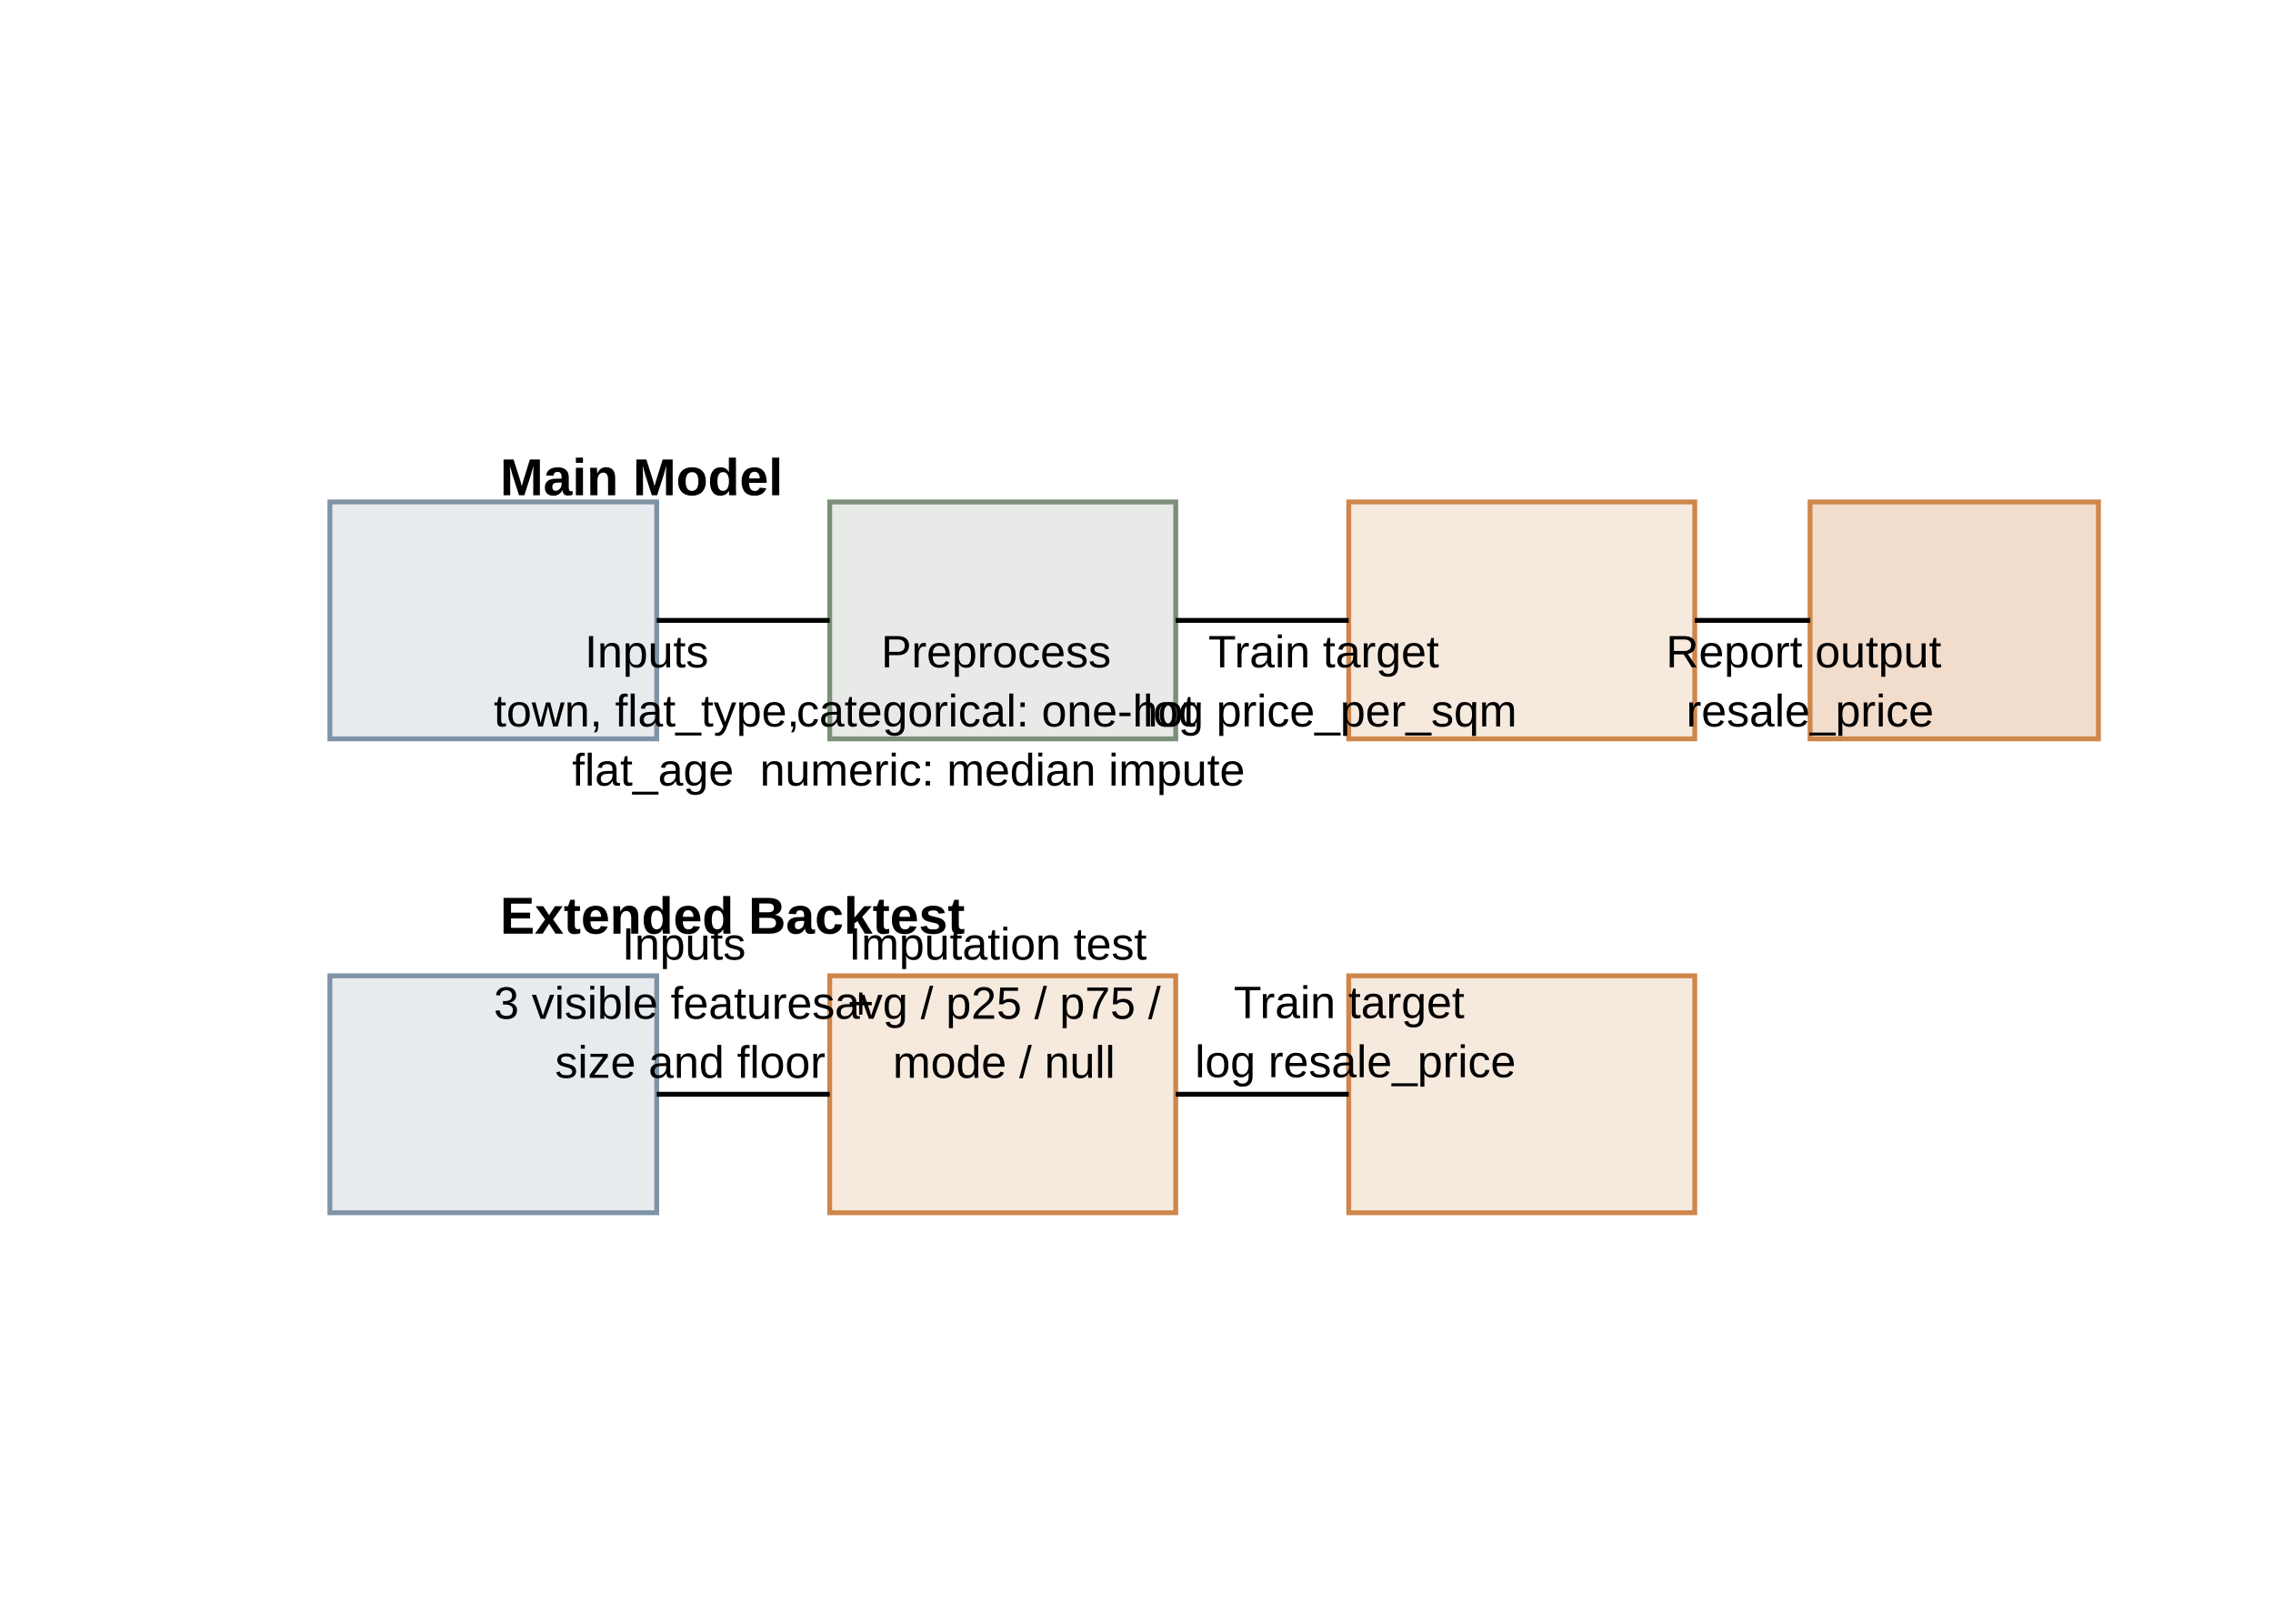
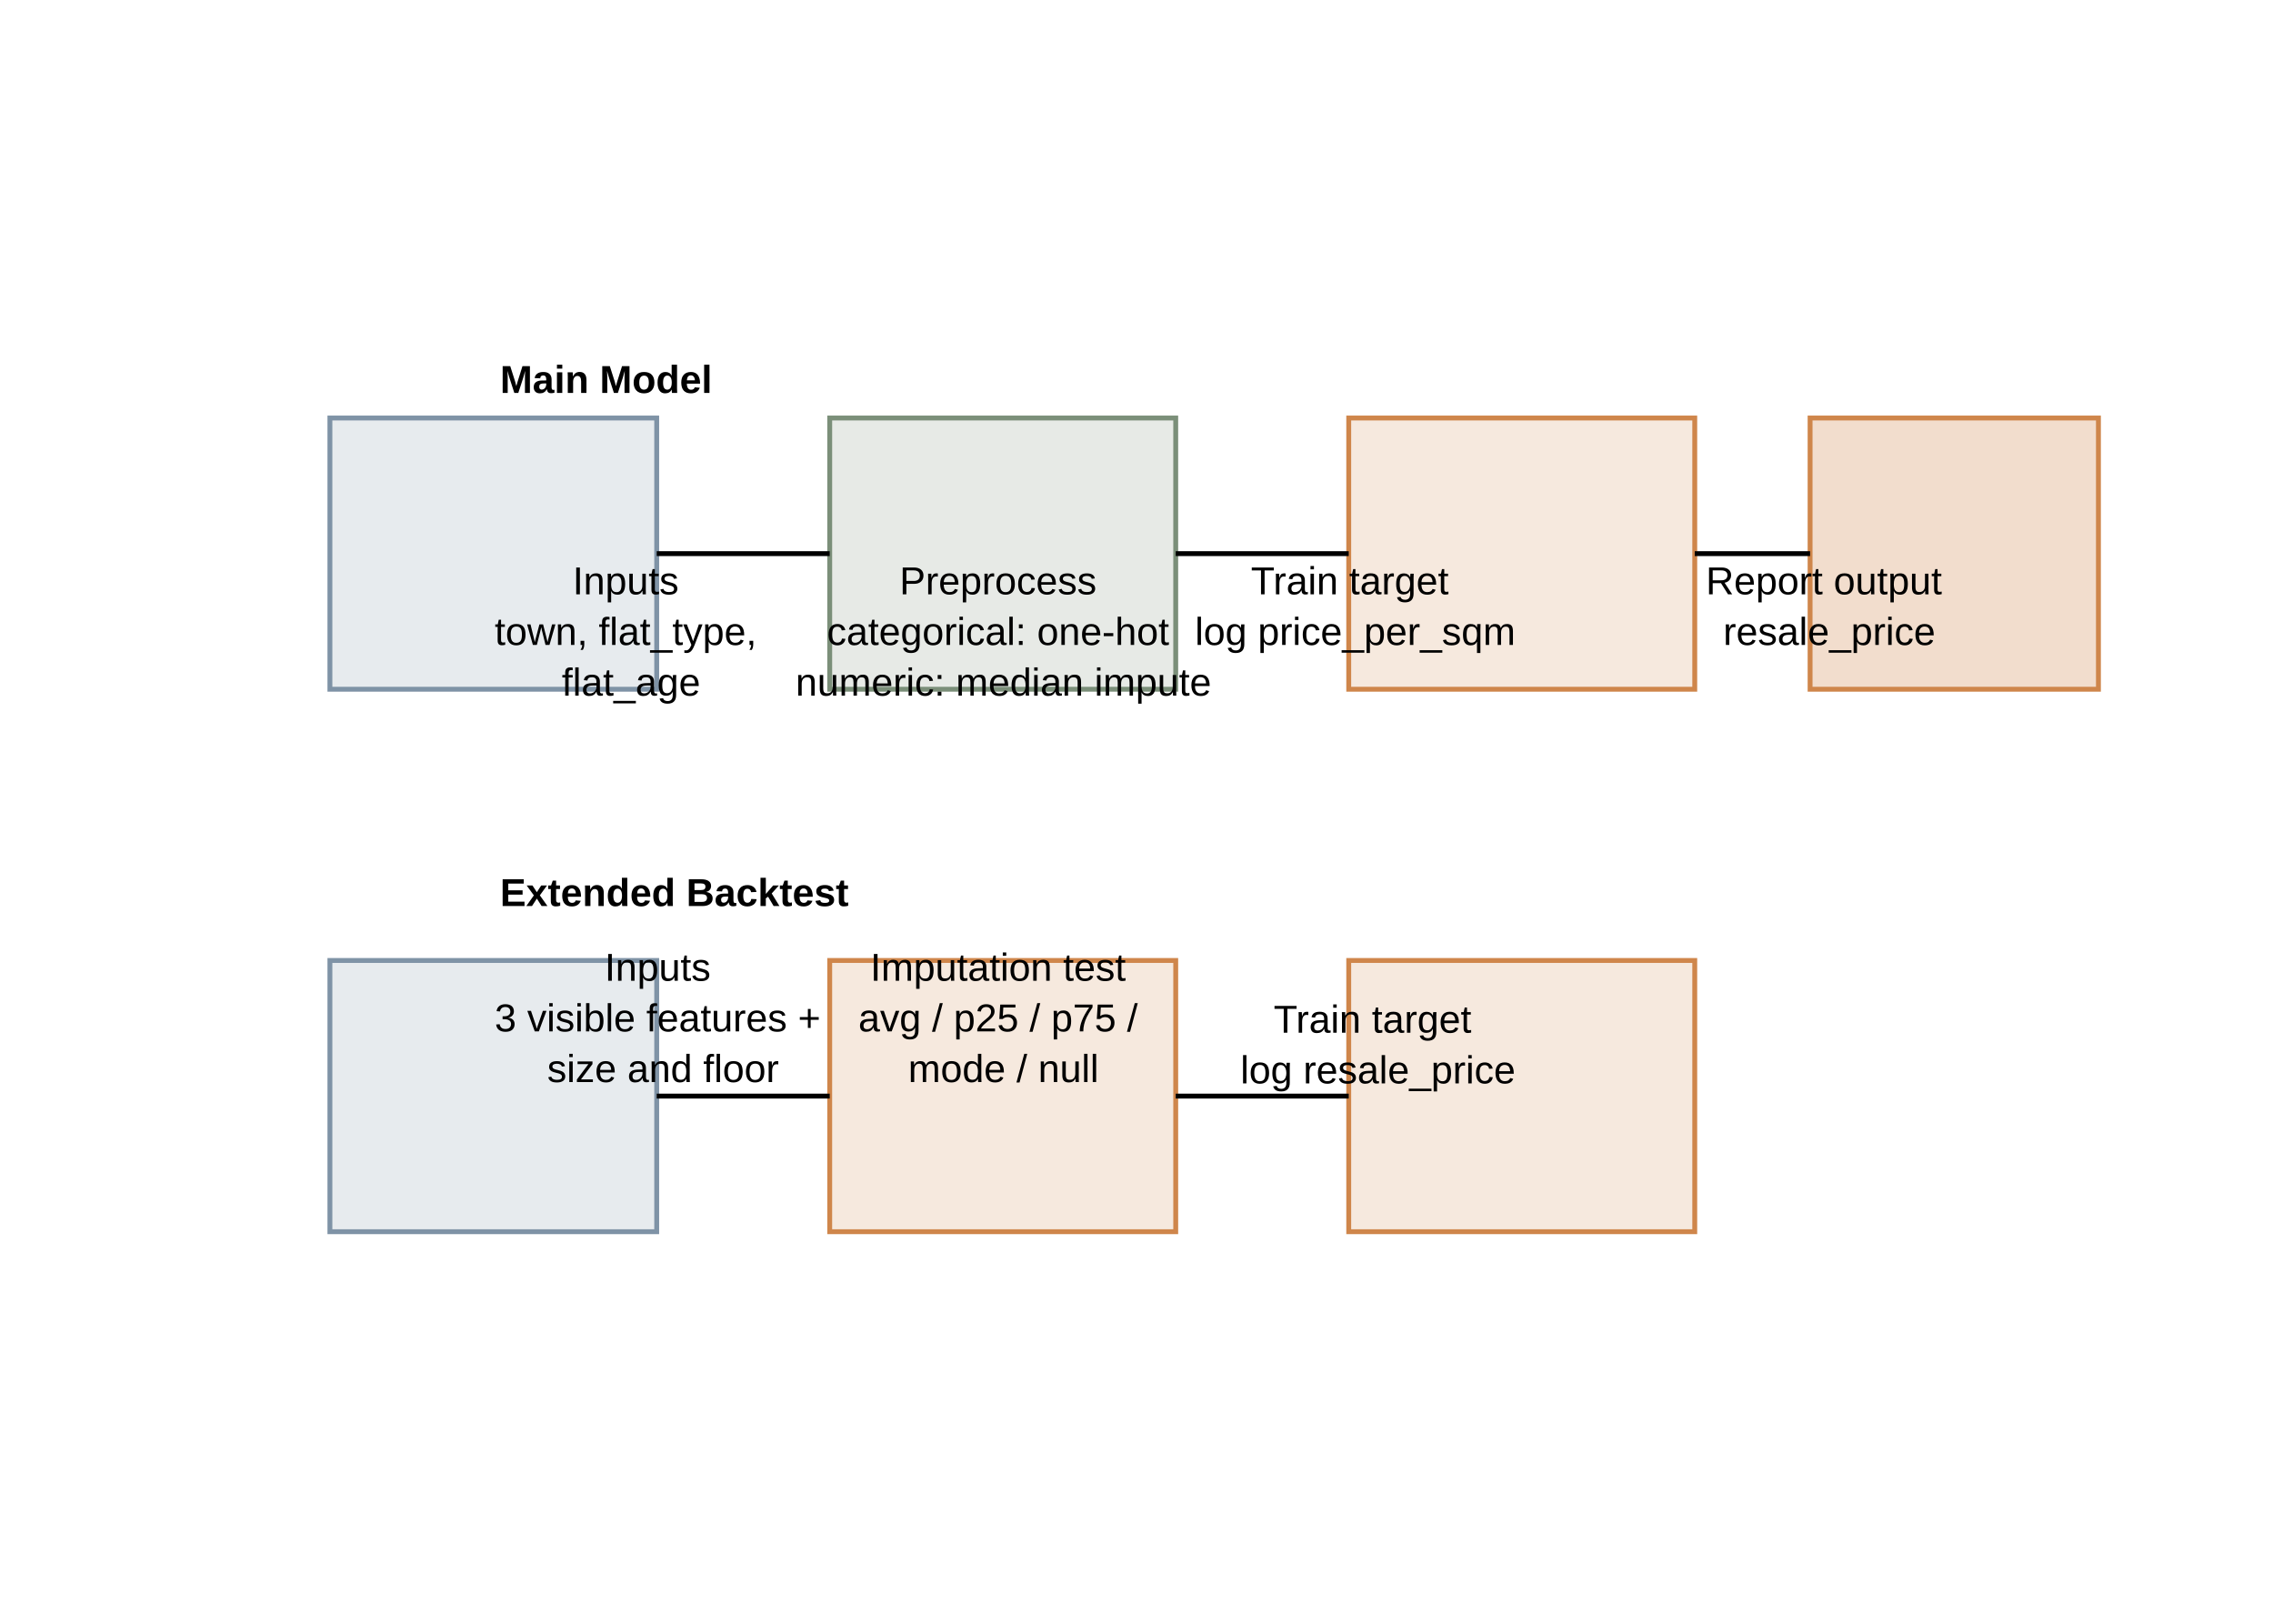
<svg xmlns="http://www.w3.org/2000/svg" class="main-svg" width="700" height="500" style="" viewBox="0 0 700 500">
  <rect x="0" y="0" width="700" height="500" style="fill: rgb(0, 0, 0); fill-opacity: 0;" />
-   <defs id="defs-1f3a36">
+   <defs id="defs-2b8211">
    <g class="clips">
-       <clipPath id="clip1f3a36xyplot" class="plotclip">
-         <rect width="592" height="304" />
-       </clipPath>
-       <clipPath class="axesclip" id="clip1f3a36x">
+       <clipPath id="clip2b8211xyplot" class="plotclip">
+         <rect width="592" height="348" />
+       </clipPath>
+       <clipPath class="axesclip" id="clip2b8211x">
        <rect x="72" y="0" width="592" height="500" />
      </clipPath>
-       <clipPath class="axesclip" id="clip1f3a36y">
-         <rect x="0" y="112" width="700" height="304" />
-       </clipPath>
-       <clipPath class="axesclip" id="clip1f3a36xy">
-         <rect x="72" y="112" width="592" height="304" />
+       <clipPath class="axesclip" id="clip2b8211y">
+         <rect x="0" y="80" width="700" height="348" />
+       </clipPath>
+       <clipPath class="axesclip" id="clip2b8211xy">
+         <rect x="72" y="80" width="592" height="348" />
      </clipPath>
    </g>
    <g class="gradients" />
    <g class="patterns" />
  </defs>
  <g class="bglayer">
-     <rect class="bg" x="72" y="112" width="592" height="304" style="fill: rgb(0, 0, 0); fill-opacity: 0; stroke-width: 0;" />
+     <rect class="bg" x="72" y="80" width="592" height="348" style="fill: rgb(0, 0, 0); fill-opacity: 0; stroke-width: 0;" />
  </g>
  <g class="layer-below">
    <g class="imagelayer" />
    <g class="shapelayer" />
  </g>
  <g class="cartesianlayer">
    <g class="subplot xy">
      <g class="layer-subplot">
        <g class="shapelayer" />
        <g class="imagelayer" />
      </g>
      <g class="minor-gridlayer">
        <g class="x" />
        <g class="y" />
      </g>
      <g class="gridlayer">
        <g class="x" />
        <g class="y" />
      </g>
      <g class="zerolinelayer" />
      <g class="layer-between">
        <g class="shapelayer" />
        <g class="imagelayer" />
      </g>
      <path class="xlines-below" />
      <path class="ylines-below" />
      <g class="overlines-below" />
      <g class="xaxislayer-below" />
      <g class="yaxislayer-below" />
      <g class="overaxes-below" />
      <g class="overplot">
-         <g class="xy" transform="translate(72,112)" clip-path="url(#clip1f3a36xyplot)" />
+         <g class="xy" transform="translate(72,80)" clip-path="url(#clip2b8211xyplot)" />
      </g>
      <g class="zerolinelayer-above" />
      <path class="xlines-above crisp" d="M0,0" style="fill: none;" />
      <path class="ylines-above crisp" d="M0,0" style="fill: none;" />
      <g class="overlines-above" />
      <g class="xaxislayer-above" />
      <g class="yaxislayer-above" />
      <g class="overaxes-above" />
    </g>
  </g>
  <g class="polarlayer" />
  <g class="smithlayer" />
  <g class="ternarylayer" />
  <g class="geolayer" />
  <g class="funnelarealayer" />
  <g class="pielayer" />
  <g class="iciclelayer" />
  <g class="treemaplayer" />
  <g class="sunburstlayer" />
  <g class="glimages" />
-   <defs id="topdefs-1f3a36">
+   <defs id="topdefs-2b8211">
    <g class="clips" />
  </defs>
  <g class="layer-above">
    <g class="imagelayer" />
    <g class="shapelayer">
-       <g class="shape-group" data-index="0" clip-path="url(#clip1f3a36xy)">
-         <path data-index="0" fill-rule="evenodd" d="M101.6,227.52H202.24V154.56H101.6Z" style="opacity: 1; stroke: rgb(127, 147, 166); stroke-opacity: 1; fill: rgb(127, 147, 166); fill-opacity: 0.18; stroke-width: 1.5px;" />
-       </g>
-       <g class="shape-group" data-index="1" clip-path="url(#clip1f3a36xy)">
-         <path data-index="1" fill-rule="evenodd" d="M255.52,227.52H362.08V154.56H255.52Z" style="opacity: 1; stroke: rgb(123, 143, 121); stroke-opacity: 1; fill: rgb(123, 143, 121); fill-opacity: 0.18; stroke-width: 1.5px;" />
-       </g>
-       <g class="shape-group" data-index="2" clip-path="url(#clip1f3a36xy)">
-         <path data-index="2" fill-rule="evenodd" d="M415.36,227.52H521.92V154.56H415.36Z" style="opacity: 1; stroke: rgb(207, 134, 75); stroke-opacity: 1; fill: rgb(207, 134, 75); fill-opacity: 0.18; stroke-width: 1.5px;" />
-       </g>
-       <g class="shape-group" data-index="3" clip-path="url(#clip1f3a36xy)">
-         <path data-index="3" fill-rule="evenodd" d="M557.44,227.52H646.24V154.56H557.44Z" style="opacity: 1; stroke: rgb(207, 134, 75); stroke-opacity: 1; fill: rgb(207, 134, 75); fill-opacity: 0.28; stroke-width: 1.5px;" />
-       </g>
-       <g class="shape-group" data-index="4" clip-path="url(#clip1f3a36xy)">
-         <path data-index="4" fill-rule="evenodd" d="M101.6,373.44H202.24V300.48H101.6Z" style="opacity: 1; stroke: rgb(127, 147, 166); stroke-opacity: 1; fill: rgb(127, 147, 166); fill-opacity: 0.18; stroke-width: 1.5px;" />
-       </g>
-       <g class="shape-group" data-index="5" clip-path="url(#clip1f3a36xy)">
-         <path data-index="5" fill-rule="evenodd" d="M255.52,373.44H362.08V300.48H255.52Z" style="opacity: 1; stroke: rgb(207, 134, 75); stroke-opacity: 1; fill: rgb(207, 134, 75); fill-opacity: 0.18; stroke-width: 1.5px;" />
-       </g>
-       <g class="shape-group" data-index="6" clip-path="url(#clip1f3a36xy)">
-         <path data-index="6" fill-rule="evenodd" d="M415.36,373.44H521.92V300.48H415.36Z" style="opacity: 1; stroke: rgb(207, 134, 75); stroke-opacity: 1; fill: rgb(207, 134, 75); fill-opacity: 0.18; stroke-width: 1.5px;" />
-       </g>
-       <g class="shape-group" data-index="7" clip-path="url(#clip1f3a36xy)">
-         <path data-index="7" fill-rule="evenodd" d="M202.24,191.04L255.52,191.04" style="opacity: 1; stroke: rgb(0, 0, 0); stroke-opacity: 1; fill: rgb(0, 0, 0); fill-opacity: 0; stroke-width: 1.5px;" />
-       </g>
-       <g class="shape-group" data-index="8" clip-path="url(#clip1f3a36xy)">
-         <path data-index="8" fill-rule="evenodd" d="M362.08,191.04L415.36,191.04" style="opacity: 1; stroke: rgb(0, 0, 0); stroke-opacity: 1; fill: rgb(0, 0, 0); fill-opacity: 0; stroke-width: 1.5px;" />
-       </g>
-       <g class="shape-group" data-index="9" clip-path="url(#clip1f3a36xy)">
-         <path data-index="9" fill-rule="evenodd" d="M521.92,191.04L557.44,191.04" style="opacity: 1; stroke: rgb(0, 0, 0); stroke-opacity: 1; fill: rgb(0, 0, 0); fill-opacity: 0; stroke-width: 1.5px;" />
-       </g>
-       <g class="shape-group" data-index="10" clip-path="url(#clip1f3a36xy)">
-         <path data-index="10" fill-rule="evenodd" d="M202.24,336.96L255.52,336.96" style="opacity: 1; stroke: rgb(0, 0, 0); stroke-opacity: 1; fill: rgb(0, 0, 0); fill-opacity: 0; stroke-width: 1.5px;" />
-       </g>
-       <g class="shape-group" data-index="11" clip-path="url(#clip1f3a36xy)">
-         <path data-index="11" fill-rule="evenodd" d="M362.08,336.96L415.36,336.96" style="opacity: 1; stroke: rgb(0, 0, 0); stroke-opacity: 1; fill: rgb(0, 0, 0); fill-opacity: 0; stroke-width: 1.5px;" />
+       <g class="shape-group" data-index="0" clip-path="url(#clip2b8211xy)">
+         <path data-index="0" fill-rule="evenodd" d="M101.6,212.24H202.24V128.72H101.6Z" style="opacity: 1; stroke: rgb(127, 147, 166); stroke-opacity: 1; fill: rgb(127, 147, 166); fill-opacity: 0.18; stroke-width: 1.5px;" />
+       </g>
+       <g class="shape-group" data-index="1" clip-path="url(#clip2b8211xy)">
+         <path data-index="1" fill-rule="evenodd" d="M255.52,212.24H362.08V128.72H255.52Z" style="opacity: 1; stroke: rgb(123, 143, 121); stroke-opacity: 1; fill: rgb(123, 143, 121); fill-opacity: 0.18; stroke-width: 1.5px;" />
+       </g>
+       <g class="shape-group" data-index="2" clip-path="url(#clip2b8211xy)">
+         <path data-index="2" fill-rule="evenodd" d="M415.36,212.24H521.92V128.72H415.36Z" style="opacity: 1; stroke: rgb(207, 134, 75); stroke-opacity: 1; fill: rgb(207, 134, 75); fill-opacity: 0.18; stroke-width: 1.5px;" />
+       </g>
+       <g class="shape-group" data-index="3" clip-path="url(#clip2b8211xy)">
+         <path data-index="3" fill-rule="evenodd" d="M557.44,212.24H646.24V128.72H557.44Z" style="opacity: 1; stroke: rgb(207, 134, 75); stroke-opacity: 1; fill: rgb(207, 134, 75); fill-opacity: 0.28; stroke-width: 1.5px;" />
+       </g>
+       <g class="shape-group" data-index="4" clip-path="url(#clip2b8211xy)">
+         <path data-index="4" fill-rule="evenodd" d="M101.6,379.28H202.24V295.76H101.6Z" style="opacity: 1; stroke: rgb(127, 147, 166); stroke-opacity: 1; fill: rgb(127, 147, 166); fill-opacity: 0.18; stroke-width: 1.5px;" />
+       </g>
+       <g class="shape-group" data-index="5" clip-path="url(#clip2b8211xy)">
+         <path data-index="5" fill-rule="evenodd" d="M255.52,379.28H362.08V295.76H255.52Z" style="opacity: 1; stroke: rgb(207, 134, 75); stroke-opacity: 1; fill: rgb(207, 134, 75); fill-opacity: 0.18; stroke-width: 1.5px;" />
+       </g>
+       <g class="shape-group" data-index="6" clip-path="url(#clip2b8211xy)">
+         <path data-index="6" fill-rule="evenodd" d="M415.36,379.28H521.92V295.76H415.36Z" style="opacity: 1; stroke: rgb(207, 134, 75); stroke-opacity: 1; fill: rgb(207, 134, 75); fill-opacity: 0.18; stroke-width: 1.5px;" />
+       </g>
+       <g class="shape-group" data-index="7" clip-path="url(#clip2b8211xy)">
+         <path data-index="7" fill-rule="evenodd" d="M202.24,170.48L255.52,170.48" style="opacity: 1; stroke: rgb(0, 0, 0); stroke-opacity: 1; fill: rgb(0, 0, 0); fill-opacity: 0; stroke-width: 1.5px;" />
+       </g>
+       <g class="shape-group" data-index="8" clip-path="url(#clip2b8211xy)">
+         <path data-index="8" fill-rule="evenodd" d="M362.08,170.48L415.36,170.48" style="opacity: 1; stroke: rgb(0, 0, 0); stroke-opacity: 1; fill: rgb(0, 0, 0); fill-opacity: 0; stroke-width: 1.5px;" />
+       </g>
+       <g class="shape-group" data-index="9" clip-path="url(#clip2b8211xy)">
+         <path data-index="9" fill-rule="evenodd" d="M521.92,170.48L557.44,170.48" style="opacity: 1; stroke: rgb(0, 0, 0); stroke-opacity: 1; fill: rgb(0, 0, 0); fill-opacity: 0; stroke-width: 1.5px;" />
+       </g>
+       <g class="shape-group" data-index="10" clip-path="url(#clip2b8211xy)">
+         <path data-index="10" fill-rule="evenodd" d="M202.24,337.52L255.52,337.52" style="opacity: 1; stroke: rgb(0, 0, 0); stroke-opacity: 1; fill: rgb(0, 0, 0); fill-opacity: 0; stroke-width: 1.5px;" />
+       </g>
+       <g class="shape-group" data-index="11" clip-path="url(#clip2b8211xy)">
+         <path data-index="11" fill-rule="evenodd" d="M362.08,337.52L415.36,337.52" style="opacity: 1; stroke: rgb(0, 0, 0); stroke-opacity: 1; fill: rgb(0, 0, 0); fill-opacity: 0; stroke-width: 1.5px;" />
      </g>
    </g>
  </g>
  <g class="infolayer">
    <g class="g-gtitle" />
    <g class="annotation" data-index="0" style="opacity: 1;">
-       <g class="annotation-text-g" transform="rotate(0,197.42,147.32)">
-         <g class="cursor-pointer" transform="translate(152,136)">
-           <rect class="bg" x="0.5" y="0.5" width="90" height="21" style="stroke-width: 1px; stroke: rgb(0, 0, 0); stroke-opacity: 0; fill: rgb(0, 0, 0); fill-opacity: 0;" />
-           <text class="annotation-text" text-anchor="middle" x="45.555" y="16.5" style="font-family: Arial; font-size: 16px; fill: rgb(0, 0, 0); fill-opacity: 1; white-space: pre;">
+       <g class="annotation-text-g" transform="rotate(0,186.42,116.84)">
+         <g class="cursor-pointer" transform="translate(152,108)">
+           <rect class="bg" x="0.5" y="0.5" width="68" height="17" style="stroke-width: 1px; stroke: rgb(0, 0, 0); stroke-opacity: 0; fill: rgb(0, 0, 0); fill-opacity: 0;" />
+           <text class="annotation-text" text-anchor="middle" x="34.672" y="13" style="font-family: Arial; font-size: 12px; fill: rgb(0, 0, 0); fill-opacity: 1; white-space: pre;">
            <tspan style="font-weight:bold">Main Model</tspan>
          </text>
        </g>
      </g>
    </g>
    <g class="annotation" data-index="1" style="opacity: 1;">
-       <g class="annotation-text-g" transform="rotate(0,200.92,219.04)">
-         <g class="cursor-pointer" transform="translate(152,191)">
-           <rect class="bg" x="0.5" y="0.5" width="97" height="55" style="stroke-width: 1px; stroke: rgb(0, 0, 0); stroke-opacity: 0; fill: rgb(0, 0, 0); fill-opacity: 0;" />
-           <text class="annotation-text" text-anchor="middle" x="49.086" y="14.5" style="font-family: Arial; font-size: 14px; fill: rgb(0, 0, 0); fill-opacity: 1; white-space: pre;">
-             <tspan class="line" dy="0em" x="49.086" y="14.5">Inputs</tspan>
-             <tspan class="line" dy="1.3em" x="49.086" y="14.5">town, flat_type,</tspan>
-             <tspan class="line" dy="2.6em" x="49.086" y="14.5">flat_age</tspan>
+       <g class="annotation-text-g" transform="rotate(0,194.42,194.98)">
+         <g class="cursor-pointer" transform="translate(152,170)">
+           <rect class="bg" x="0.5" y="0.5" width="84" height="48" style="stroke-width: 1px; stroke: rgb(0, 0, 0); stroke-opacity: 0; fill: rgb(0, 0, 0); fill-opacity: 0;" />
+           <text class="annotation-text" text-anchor="middle" x="42.359" y="13" style="font-family: Arial; font-size: 12px; fill: rgb(0, 0, 0); fill-opacity: 1; white-space: pre;">
+             <tspan class="line" dy="0em" x="42.359" y="13">Inputs</tspan>
+             <tspan class="line" dy="1.3em" x="42.359" y="13">town, flat_type,</tspan>
+             <tspan class="line" dy="2.6em" x="42.359" y="13">flat_age</tspan>
          </text>
        </g>
      </g>
    </g>
    <g class="annotation" data-index="2" style="opacity: 1;">
-       <g class="annotation-text-g" transform="rotate(0,308.8,219.04)">
-         <g class="cursor-pointer" transform="translate(232,191)">
-           <rect class="bg" x="0.5" y="0.5" width="152" height="55" style="stroke-width: 1px; stroke: rgb(0, 0, 0); stroke-opacity: 0; fill: rgb(0, 0, 0); fill-opacity: 0;" />
-           <text class="annotation-text" text-anchor="middle" x="76.703" y="14.5" style="font-family: Arial; font-size: 14px; fill: rgb(0, 0, 0); fill-opacity: 1; white-space: pre;">
-             <tspan class="line" dy="0em" x="76.703" y="14.5">Preprocess</tspan>
-             <tspan class="line" dy="1.3em" x="76.703" y="14.5">categorical: one-hot</tspan>
-             <tspan class="line" dy="2.6em" x="76.703" y="14.5">numeric: median impute</tspan>
+       <g class="annotation-text-g" transform="rotate(0,308.8,194.98)">
+         <g class="cursor-pointer" transform="translate(243,170)">
+           <rect class="bg" x="0.5" y="0.5" width="131" height="48" style="stroke-width: 1px; stroke: rgb(0, 0, 0); stroke-opacity: 0; fill: rgb(0, 0, 0); fill-opacity: 0;" />
+           <text class="annotation-text" text-anchor="middle" x="66.031" y="13" style="font-family: Arial; font-size: 12px; fill: rgb(0, 0, 0); fill-opacity: 1; white-space: pre;">
+             <tspan class="line" dy="0em" x="66.031" y="13">Preprocess</tspan>
+             <tspan class="line" dy="1.3em" x="66.031" y="13">categorical: one-hot</tspan>
+             <tspan class="line" dy="2.6em" x="66.031" y="13">numeric: median impute</tspan>
          </text>
        </g>
      </g>
    </g>
    <g class="annotation" data-index="3" style="opacity: 1;">
-       <g class="annotation-text-g" transform="rotate(0,409.14,210.04)">
-         <g class="cursor-pointer" transform="translate(350,191)">
-           <rect class="bg" x="0.5" y="0.5" width="118" height="37" style="stroke-width: 1px; stroke: rgb(0, 0, 0); stroke-opacity: 0; fill: rgb(0, 0, 0); fill-opacity: 0;" />
-           <text class="annotation-text" text-anchor="middle" x="59.586" y="14.5" style="font-family: Arial; font-size: 14px; fill: rgb(0, 0, 0); fill-opacity: 1; white-space: pre;">
-             <tspan class="line" dy="0em" x="59.586" y="14.5">Train target</tspan>
-             <tspan class="line" dy="1.3em" x="59.586" y="14.5">log price_per_sqm</tspan>
+       <g class="annotation-text-g" transform="rotate(0,417.14,186.98)">
+         <g class="cursor-pointer" transform="translate(366,170)">
+           <rect class="bg" x="0.5" y="0.5" width="102" height="32" style="stroke-width: 1px; stroke: rgb(0, 0, 0); stroke-opacity: 0; fill: rgb(0, 0, 0); fill-opacity: 0;" />
+           <text class="annotation-text" text-anchor="middle" x="51.359" y="13" style="font-family: Arial; font-size: 12px; fill: rgb(0, 0, 0); fill-opacity: 1; white-space: pre;">
+             <tspan class="line" dy="0em" x="51.359" y="13">Train target</tspan>
+             <tspan class="line" dy="1.3em" x="51.359" y="13">log price_per_sqm</tspan>
          </text>
        </g>
      </g>
    </g>
    <g class="annotation" data-index="4" style="opacity: 1;">
-       <g class="annotation-text-g" transform="rotate(0,557.34,210.04)">
-         <g class="cursor-pointer" transform="translate(513,191)">
-           <rect class="bg" x="0.5" y="0.5" width="88" height="37" style="stroke-width: 1px; stroke: rgb(0, 0, 0); stroke-opacity: 0; fill: rgb(0, 0, 0); fill-opacity: 0;" />
-           <text class="annotation-text" text-anchor="middle" x="44.418" y="14.5" style="font-family: Arial; font-size: 14px; fill: rgb(0, 0, 0); fill-opacity: 1; white-space: pre;">
-             <tspan class="line" dy="0em" x="44.418" y="14.5">Report output</tspan>
-             <tspan class="line" dy="1.3em" x="44.418" y="14.5">resale_price</tspan>
+       <g class="annotation-text-g" transform="rotate(0,563.34,186.98)">
+         <g class="cursor-pointer" transform="translate(525,170)">
+           <rect class="bg" x="0.5" y="0.5" width="76" height="32" style="stroke-width: 1px; stroke: rgb(0, 0, 0); stroke-opacity: 0; fill: rgb(0, 0, 0); fill-opacity: 0;" />
+           <text class="annotation-text" text-anchor="middle" x="38.359" y="13" style="font-family: Arial; font-size: 12px; fill: rgb(0, 0, 0); fill-opacity: 1; white-space: pre;">
+             <tspan class="line" dy="0em" x="38.359" y="13">Report output</tspan>
+             <tspan class="line" dy="1.3em" x="38.359" y="13">resale_price</tspan>
          </text>
        </g>
      </g>
    </g>
    <g class="annotation" data-index="5" style="opacity: 1;">
-       <g class="annotation-text-g" transform="rotate(0,225.42,282.24)">
-         <g class="cursor-pointer" transform="translate(152,271)">
-           <rect class="bg" x="0.5" y="0.5" width="146" height="21" style="stroke-width: 1px; stroke: rgb(0, 0, 0); stroke-opacity: 0; fill: rgb(0, 0, 0); fill-opacity: 0;" />
-           <text class="annotation-text" text-anchor="middle" x="73.582" y="16.5" style="font-family: Arial; font-size: 16px; fill: rgb(0, 0, 0); fill-opacity: 1; white-space: pre;">
+       <g class="annotation-text-g" transform="rotate(0,207.42,274.88)">
+         <g class="cursor-pointer" transform="translate(152,266)">
+           <rect class="bg" x="0.5" y="0.5" width="110" height="17" style="stroke-width: 1px; stroke: rgb(0, 0, 0); stroke-opacity: 0; fill: rgb(0, 0, 0); fill-opacity: 0;" />
+           <text class="annotation-text" text-anchor="middle" x="55.688" y="13" style="font-family: Arial; font-size: 12px; fill: rgb(0, 0, 0); fill-opacity: 1; white-space: pre;">
            <tspan style="font-weight:bold">Extended Backtest</tspan>
          </text>
        </g>
      </g>
    </g>
    <g class="annotation" data-index="6" style="opacity: 1;">
-       <g class="annotation-text-g" transform="rotate(0,212.42,308.96)">
-         <g class="cursor-pointer" transform="translate(152,281)">
-           <rect class="bg" x="0.5" y="0.5" width="120" height="55" style="stroke-width: 1px; stroke: rgb(0, 0, 0); stroke-opacity: 0; fill: rgb(0, 0, 0); fill-opacity: 0;" />
-           <text class="annotation-text" text-anchor="middle" x="60.562" y="14.5" style="font-family: Arial; font-size: 14px; fill: rgb(0, 0, 0); fill-opacity: 1; white-space: pre;">
-             <tspan class="line" dy="0em" x="60.562" y="14.5">Inputs</tspan>
-             <tspan class="line" dy="1.3em" x="60.562" y="14.5">3 visible features +</tspan>
-             <tspan class="line" dy="2.6em" x="60.562" y="14.5">size and floor</tspan>
+       <g class="annotation-text-g" transform="rotate(0,203.92,313.02)">
+         <g class="cursor-pointer" transform="translate(152,289)">
+           <rect class="bg" x="0.5" y="0.5" width="103" height="48" style="stroke-width: 1px; stroke: rgb(0, 0, 0); stroke-opacity: 0; fill: rgb(0, 0, 0); fill-opacity: 0;" />
+           <text class="annotation-text" text-anchor="middle" x="52.203" y="13" style="font-family: Arial; font-size: 12px; fill: rgb(0, 0, 0); fill-opacity: 1; white-space: pre;">
+             <tspan class="line" dy="0em" x="52.203" y="13">Inputs</tspan>
+             <tspan class="line" dy="1.3em" x="52.203" y="13">3 visible features +</tspan>
+             <tspan class="line" dy="2.6em" x="52.203" y="13">size and floor</tspan>
          </text>
        </g>
      </g>
    </g>
    <g class="annotation" data-index="7" style="opacity: 1;">
-       <g class="annotation-text-g" transform="rotate(0,308.8,308.96)">
-         <g class="cursor-pointer" transform="translate(257,281)">
-           <rect class="bg" x="0.5" y="0.5" width="103" height="55" style="stroke-width: 1px; stroke: rgb(0, 0, 0); stroke-opacity: 0; fill: rgb(0, 0, 0); fill-opacity: 0;" />
-           <text class="annotation-text" text-anchor="middle" x="52.203" y="14.5" style="font-family: Arial; font-size: 14px; fill: rgb(0, 0, 0); fill-opacity: 1; white-space: pre;">
-             <tspan class="line" dy="0em" x="52.203" y="14.5">Imputation test</tspan>
-             <tspan class="line" dy="1.3em" x="52.203" y="14.5">avg / p25 / p75 /</tspan>
-             <tspan class="line" dy="2.6em" x="52.203" y="14.5">mode / null</tspan>
+       <g class="annotation-text-g" transform="rotate(0,308.8,313.02)">
+         <g class="cursor-pointer" transform="translate(264,289)">
+           <rect class="bg" x="0.5" y="0.5" width="89" height="48" style="stroke-width: 1px; stroke: rgb(0, 0, 0); stroke-opacity: 0; fill: rgb(0, 0, 0); fill-opacity: 0;" />
+           <text class="annotation-text" text-anchor="middle" x="45.031" y="13" style="font-family: Arial; font-size: 12px; fill: rgb(0, 0, 0); fill-opacity: 1; white-space: pre;">
+             <tspan class="line" dy="0em" x="45.031" y="13">Imputation test</tspan>
+             <tspan class="line" dy="1.3em" x="45.031" y="13">avg / p25 / p75 /</tspan>
+             <tspan class="line" dy="2.6em" x="45.031" y="13">mode / null</tspan>
          </text>
        </g>
      </g>
    </g>
    <g class="annotation" data-index="8" style="opacity: 1;">
-       <g class="annotation-text-g" transform="rotate(0,417.14,317.96)">
-         <g class="cursor-pointer" transform="translate(366,299)">
-           <rect class="bg" x="0.5" y="0.5" width="102" height="37" style="stroke-width: 1px; stroke: rgb(0, 0, 0); stroke-opacity: 0; fill: rgb(0, 0, 0); fill-opacity: 0;" />
-           <text class="annotation-text" text-anchor="middle" x="51.418" y="14.5" style="font-family: Arial; font-size: 14px; fill: rgb(0, 0, 0); fill-opacity: 1; white-space: pre;">
-             <tspan class="line" dy="0em" x="51.418" y="14.5">Train target</tspan>
-             <tspan class="line" dy="1.3em" x="51.418" y="14.5">log resale_price</tspan>
+       <g class="annotation-text-g" transform="rotate(0,424.14,321.02)">
+         <g class="cursor-pointer" transform="translate(380,305)">
+           <rect class="bg" x="0.5" y="0.5" width="88" height="32" style="stroke-width: 1px; stroke: rgb(0, 0, 0); stroke-opacity: 0; fill: rgb(0, 0, 0); fill-opacity: 0;" />
+           <text class="annotation-text" text-anchor="middle" x="44.359" y="13" style="font-family: Arial; font-size: 12px; fill: rgb(0, 0, 0); fill-opacity: 1; white-space: pre;">
+             <tspan class="line" dy="0em" x="44.359" y="13">Train target</tspan>
+             <tspan class="line" dy="1.3em" x="44.359" y="13">log resale_price</tspan>
          </text>
        </g>
      </g>
    </g>
  </g>
</svg>
